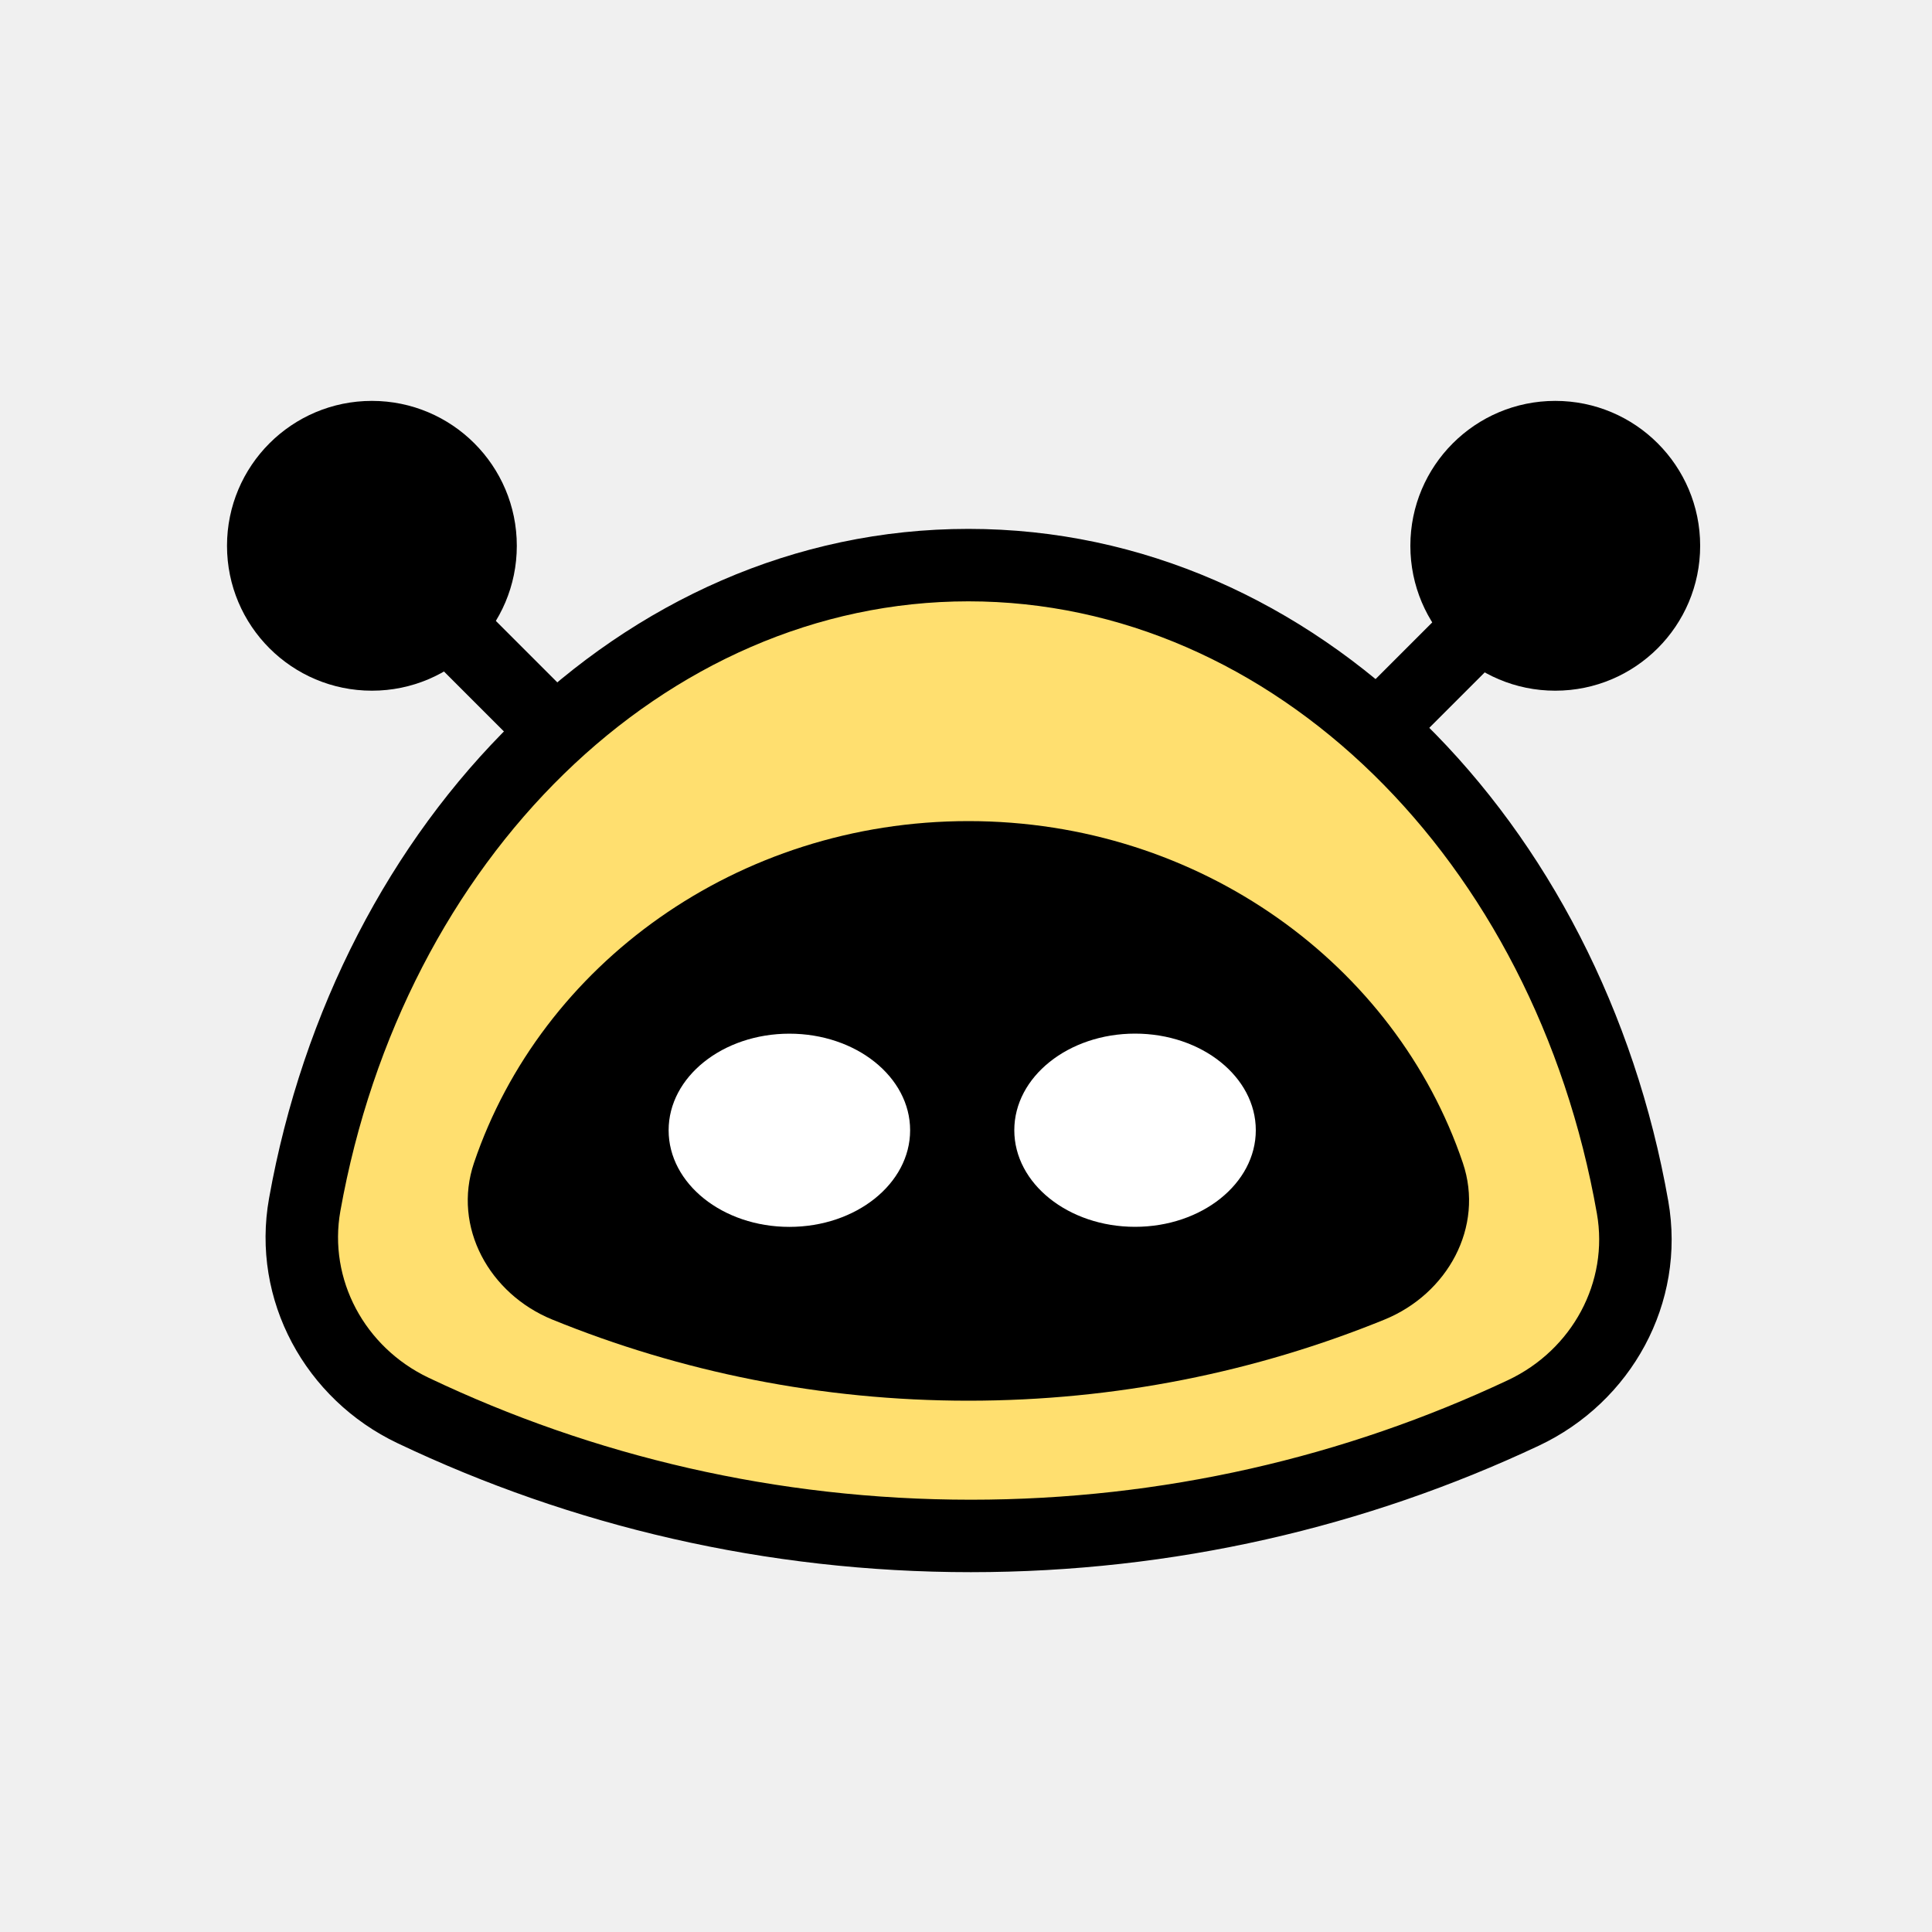
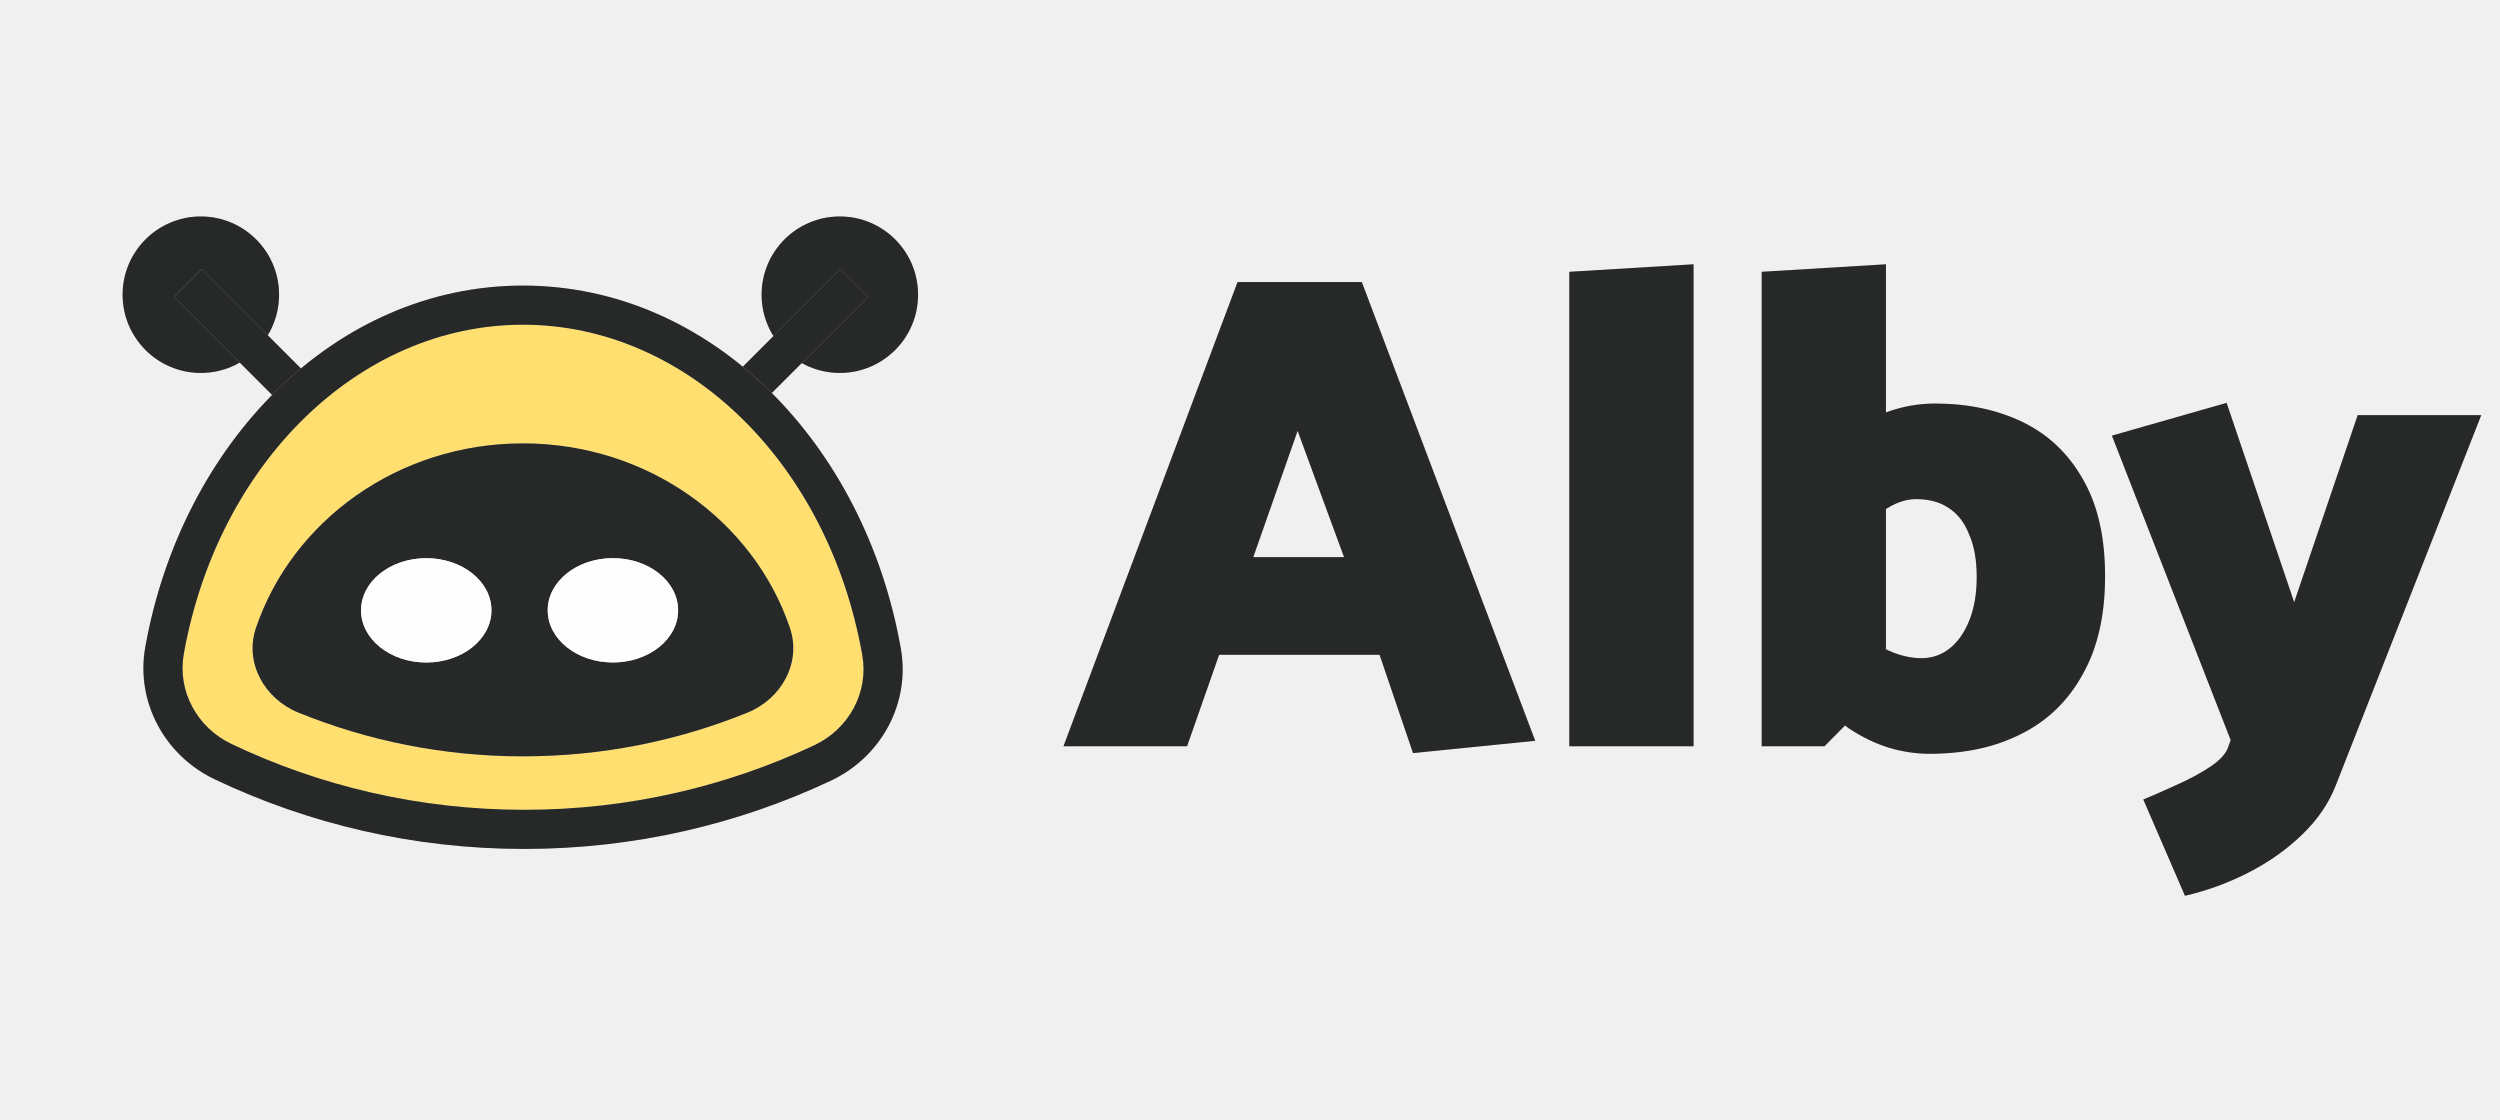
- <svg xmlns="http://www.w3.org/2000/svg" width="400" height="400" viewBox="0 0 400 400" fill="none">
-   <circle r="30" transform="matrix(-1 0 0 1 77 113)" fill="black" />
-   <path d="M72 108.5L128 164.5" stroke="black" stroke-width="15" />
-   <circle cx="322" cy="113" r="30" fill="black" />
-   <path d="M327.5 108.5L271.5 164.5" stroke="black" stroke-width="15" />
-   <path fill-rule="evenodd" clip-rule="evenodd" d="M85.515 292.019C69.346 284.321 59.936 267.036 63.088 249.407C76.618 173.747 133 117 200.5 117C268.163 117 324.655 174.023 338.009 249.958C341.115 267.618 331.628 284.895 315.404 292.53C280.687 308.868 241.91 318 201 318C159.665 318 120.507 308.677 85.515 292.019Z" fill="#FFDF6F" />
-   <path d="M338.009 249.958L345.396 248.659L338.009 249.958ZM315.404 292.53L312.21 285.744L315.404 292.53ZM70.471 250.728C83.544 177.62 137.582 124.5 200.5 124.5V109.5C128.418 109.5 69.691 169.875 55.706 248.087L70.471 250.728ZM200.5 124.5C263.569 124.5 317.718 177.879 330.622 251.257L345.396 248.659C331.592 170.166 272.758 109.5 200.5 109.5V124.5ZM312.21 285.744C278.472 301.621 240.783 310.5 201 310.5V325.5C243.037 325.5 282.902 316.114 318.597 299.317L312.21 285.744ZM201 310.5C160.804 310.5 122.745 301.436 88.739 285.247L82.292 298.791C118.269 315.918 158.526 325.5 201 325.5V310.5ZM330.622 251.257C333.112 265.416 325.531 279.476 312.21 285.744L318.597 299.317C337.725 290.315 349.117 269.82 345.396 248.659L330.622 251.257ZM55.706 248.087C51.928 269.211 63.23 289.716 82.292 298.791L88.739 285.247C75.463 278.927 67.944 264.86 70.471 250.728L55.706 248.087Z" fill="black" />
-   <path fill-rule="evenodd" clip-rule="evenodd" d="M114.365 273.209C101.35 267.908 93.629 254.06 98.139 240.75C112.047 199.704 152.618 170 200.5 170C248.382 170 288.953 199.704 302.861 240.75C307.371 254.06 299.65 267.908 286.635 273.209C260.053 284.035 230.973 290 200.5 290C170.027 290 140.947 284.035 114.365 273.209Z" fill="black" />
-   <ellipse cx="235" cy="234" rx="25" ry="20" fill="white" />
-   <ellipse cx="163.432" cy="234.012" rx="25" ry="20" fill="white" />
+ <svg xmlns="http://www.w3.org/2000/svg" width="134" height="60" viewBox="0 0 134 60" fill="none">
+   <circle r="4.194" transform="matrix(-1 0 0 1 10.7646 15.7964)" fill="#C5C7C8" />
+   <circle r="4.194" transform="matrix(-1 0 0 1 10.7646 15.7964)" fill="black" fill-opacity="0.8" />
+   <path d="M10.065 15.167L17.894 22.996" stroke="#C5C7C8" stroke-width="2.097" />
+   <path d="M10.065 15.167L17.894 22.996" stroke="black" stroke-opacity="0.8" stroke-width="2.097" />
+   <circle cx="45.015" cy="15.796" r="4.194" fill="#C5C7C8" />
+   <circle cx="45.015" cy="15.796" r="4.194" fill="black" fill-opacity="0.8" />
+   <path d="M45.784 15.167L37.955 22.996" stroke="#C5C7C8" stroke-width="2.097" />
+   <path d="M45.784 15.167L37.955 22.996" stroke="black" stroke-opacity="0.8" stroke-width="2.097" />
+   <path fill-rule="evenodd" clip-rule="evenodd" d="M11.955 40.822C9.694 39.746 8.379 37.33 8.819 34.866C10.711 24.289 18.593 16.355 28.029 16.355C37.488 16.355 45.386 24.327 47.252 34.943C47.687 37.411 46.36 39.827 44.092 40.894C39.239 43.178 33.818 44.455 28.099 44.455C22.32 44.455 16.846 43.151 11.955 40.822Z" fill="#FFDF6F" />
+   <path d="M9.852 35.05C11.679 24.83 19.233 17.404 28.029 17.404V15.307C17.952 15.307 9.742 23.747 7.787 34.681L9.852 35.05ZM28.029 17.404C36.846 17.404 44.416 24.866 46.22 35.124L48.285 34.761C46.355 23.788 38.13 15.307 28.029 15.307V17.404ZM43.646 39.945C38.929 42.165 33.661 43.406 28.099 43.406V45.503C33.976 45.503 39.549 44.191 44.539 41.843L43.646 39.945ZM28.099 43.406C22.48 43.406 17.159 42.139 12.405 39.876L11.504 41.769C16.534 44.164 22.161 45.503 28.099 45.503V43.406ZM46.22 35.124C46.568 37.103 45.508 39.069 43.646 39.945L44.539 41.843C47.213 40.584 48.805 37.719 48.285 34.761L46.22 35.124ZM7.787 34.681C7.259 37.634 8.839 40.501 11.504 41.769L12.405 39.876C10.549 38.992 9.498 37.026 9.852 35.05L7.787 34.681Z" fill="#C5C7C8" />
+   <path d="M9.852 35.05C11.679 24.83 19.233 17.404 28.029 17.404V15.307C17.952 15.307 9.742 23.747 7.787 34.681L9.852 35.05ZM28.029 17.404C36.846 17.404 44.416 24.866 46.22 35.124L48.285 34.761C46.355 23.788 38.13 15.307 28.029 15.307V17.404ZM43.646 39.945C38.929 42.165 33.661 43.406 28.099 43.406V45.503C33.976 45.503 39.549 44.191 44.539 41.843L43.646 39.945ZM28.099 43.406C22.48 43.406 17.159 42.139 12.405 39.876L11.504 41.769C16.534 44.164 22.161 45.503 28.099 45.503V43.406ZM46.22 35.124C46.568 37.103 45.508 39.069 43.646 39.945L44.539 41.843C47.213 40.584 48.805 37.719 48.285 34.761L46.22 35.124ZM7.787 34.681C7.259 37.634 8.839 40.501 11.504 41.769L12.405 39.876C10.549 38.992 9.498 37.026 9.852 35.05L7.787 34.681Z" fill="black" fill-opacity="0.8" />
+   <path fill-rule="evenodd" clip-rule="evenodd" d="M15.988 38.193C14.168 37.452 13.089 35.516 13.72 33.655C15.664 27.917 21.335 23.765 28.029 23.765C34.723 23.765 40.395 27.917 42.339 33.655C42.969 35.516 41.89 37.452 40.071 38.193C36.355 39.706 32.289 40.54 28.029 40.54C23.769 40.54 19.704 39.706 15.988 38.193Z" fill="#C5C7C8" />
+   <path fill-rule="evenodd" clip-rule="evenodd" d="M15.988 38.193C14.168 37.452 13.089 35.516 13.72 33.655C15.664 27.917 21.335 23.765 28.029 23.765C34.723 23.765 40.395 27.917 42.339 33.655C42.969 35.516 41.89 37.452 40.071 38.193C36.355 39.706 32.289 40.54 28.029 40.54C23.769 40.54 19.704 39.706 15.988 38.193Z" fill="black" fill-opacity="0.8" />
+   <ellipse cx="32.852" cy="32.712" rx="3.495" ry="2.796" fill="#C5C7C8" />
+   <ellipse cx="32.852" cy="32.712" rx="3.495" ry="2.796" fill="white" fill-opacity="0.97" />
+   <ellipse cx="22.847" cy="32.714" rx="3.495" ry="2.796" fill="#C5C7C8" />
+   <ellipse cx="22.847" cy="32.714" rx="3.495" ry="2.796" fill="white" fill-opacity="0.97" />
+   <path d="M72.042 29.864H67.175L69.553 23.094L72.042 29.864ZM66.333 15.117L57.002 40H63.626L65.345 35.096H73.945L75.738 40.366L82.288 39.707L72.993 15.117H66.333ZM90.775 40V14.165L84.115 14.568V40H90.775ZM97.792 40L101.086 36.67V14.165L94.426 14.568V40H97.792ZM98.927 29.169C99.634 28.437 100.293 27.851 100.903 27.412C101.512 26.973 102.11 26.753 102.696 26.753C103.403 26.753 103.989 26.912 104.452 27.229C104.94 27.546 105.306 28.022 105.55 28.656C105.818 29.266 105.952 30.022 105.952 30.925C105.952 31.828 105.818 32.608 105.55 33.267C105.282 33.926 104.928 34.426 104.489 34.767C104.05 35.109 103.549 35.279 102.988 35.279C102.354 35.279 101.695 35.109 101.012 34.767C100.329 34.401 99.634 33.889 98.927 33.23L97.06 37.146C97.743 37.926 98.427 38.561 99.109 39.049C99.817 39.512 100.524 39.854 101.232 40.073C101.964 40.293 102.696 40.403 103.427 40.403C105.306 40.403 106.94 40.049 108.331 39.341C109.746 38.634 110.844 37.573 111.624 36.158C112.429 34.743 112.832 32.986 112.832 30.888C112.832 28.766 112.429 27.022 111.624 25.655C110.844 24.289 109.77 23.277 108.404 22.618C107.038 21.96 105.477 21.63 103.72 21.63C102.818 21.63 101.939 21.789 101.086 22.106C100.232 22.423 99.451 22.838 98.744 23.35C98.061 23.838 97.499 24.35 97.06 24.887L98.927 29.169ZM119.419 40.073C119.297 40.415 118.98 40.756 118.468 41.098C117.955 41.439 117.37 41.757 116.711 42.049C116.077 42.342 115.467 42.61 114.881 42.854L117.114 48.014C118.285 47.745 119.419 47.331 120.517 46.77C121.615 46.209 122.578 45.526 123.408 44.721C124.237 43.916 124.835 43.037 125.201 42.086L132.995 22.252H126.372L122.968 32.279L119.346 21.594L113.198 23.35L119.565 39.671L119.419 40.073Z" fill="#C5C7C8" />
+   <path d="M72.042 29.864H67.175L69.553 23.094L72.042 29.864ZM66.333 15.117L57.002 40H63.626L65.345 35.096H73.945L75.738 40.366L82.288 39.707L72.993 15.117H66.333ZM90.775 40V14.165L84.115 14.568V40H90.775ZM97.792 40L101.086 36.67V14.165L94.426 14.568V40H97.792ZM98.927 29.169C99.634 28.437 100.293 27.851 100.903 27.412C101.512 26.973 102.11 26.753 102.696 26.753C103.403 26.753 103.989 26.912 104.452 27.229C104.94 27.546 105.306 28.022 105.55 28.656C105.818 29.266 105.952 30.022 105.952 30.925C105.952 31.828 105.818 32.608 105.55 33.267C105.282 33.926 104.928 34.426 104.489 34.767C104.05 35.109 103.549 35.279 102.988 35.279C102.354 35.279 101.695 35.109 101.012 34.767C100.329 34.401 99.634 33.889 98.927 33.23L97.06 37.146C97.743 37.926 98.427 38.561 99.109 39.049C99.817 39.512 100.524 39.854 101.232 40.073C101.964 40.293 102.696 40.403 103.427 40.403C105.306 40.403 106.94 40.049 108.331 39.341C109.746 38.634 110.844 37.573 111.624 36.158C112.429 34.743 112.832 32.986 112.832 30.888C112.832 28.766 112.429 27.022 111.624 25.655C110.844 24.289 109.77 23.277 108.404 22.618C107.038 21.96 105.477 21.63 103.72 21.63C102.818 21.63 101.939 21.789 101.086 22.106C100.232 22.423 99.451 22.838 98.744 23.35C98.061 23.838 97.499 24.35 97.06 24.887L98.927 29.169ZM119.419 40.073C119.297 40.415 118.98 40.756 118.468 41.098C117.955 41.439 117.37 41.757 116.711 42.049C116.077 42.342 115.467 42.61 114.881 42.854L117.114 48.014C118.285 47.745 119.419 47.331 120.517 46.77C121.615 46.209 122.578 45.526 123.408 44.721C124.237 43.916 124.835 43.037 125.201 42.086L132.995 22.252H126.372L122.968 32.279L119.346 21.594L113.198 23.35L119.565 39.671L119.419 40.073Z" fill="black" fill-opacity="0.8" />
</svg>
